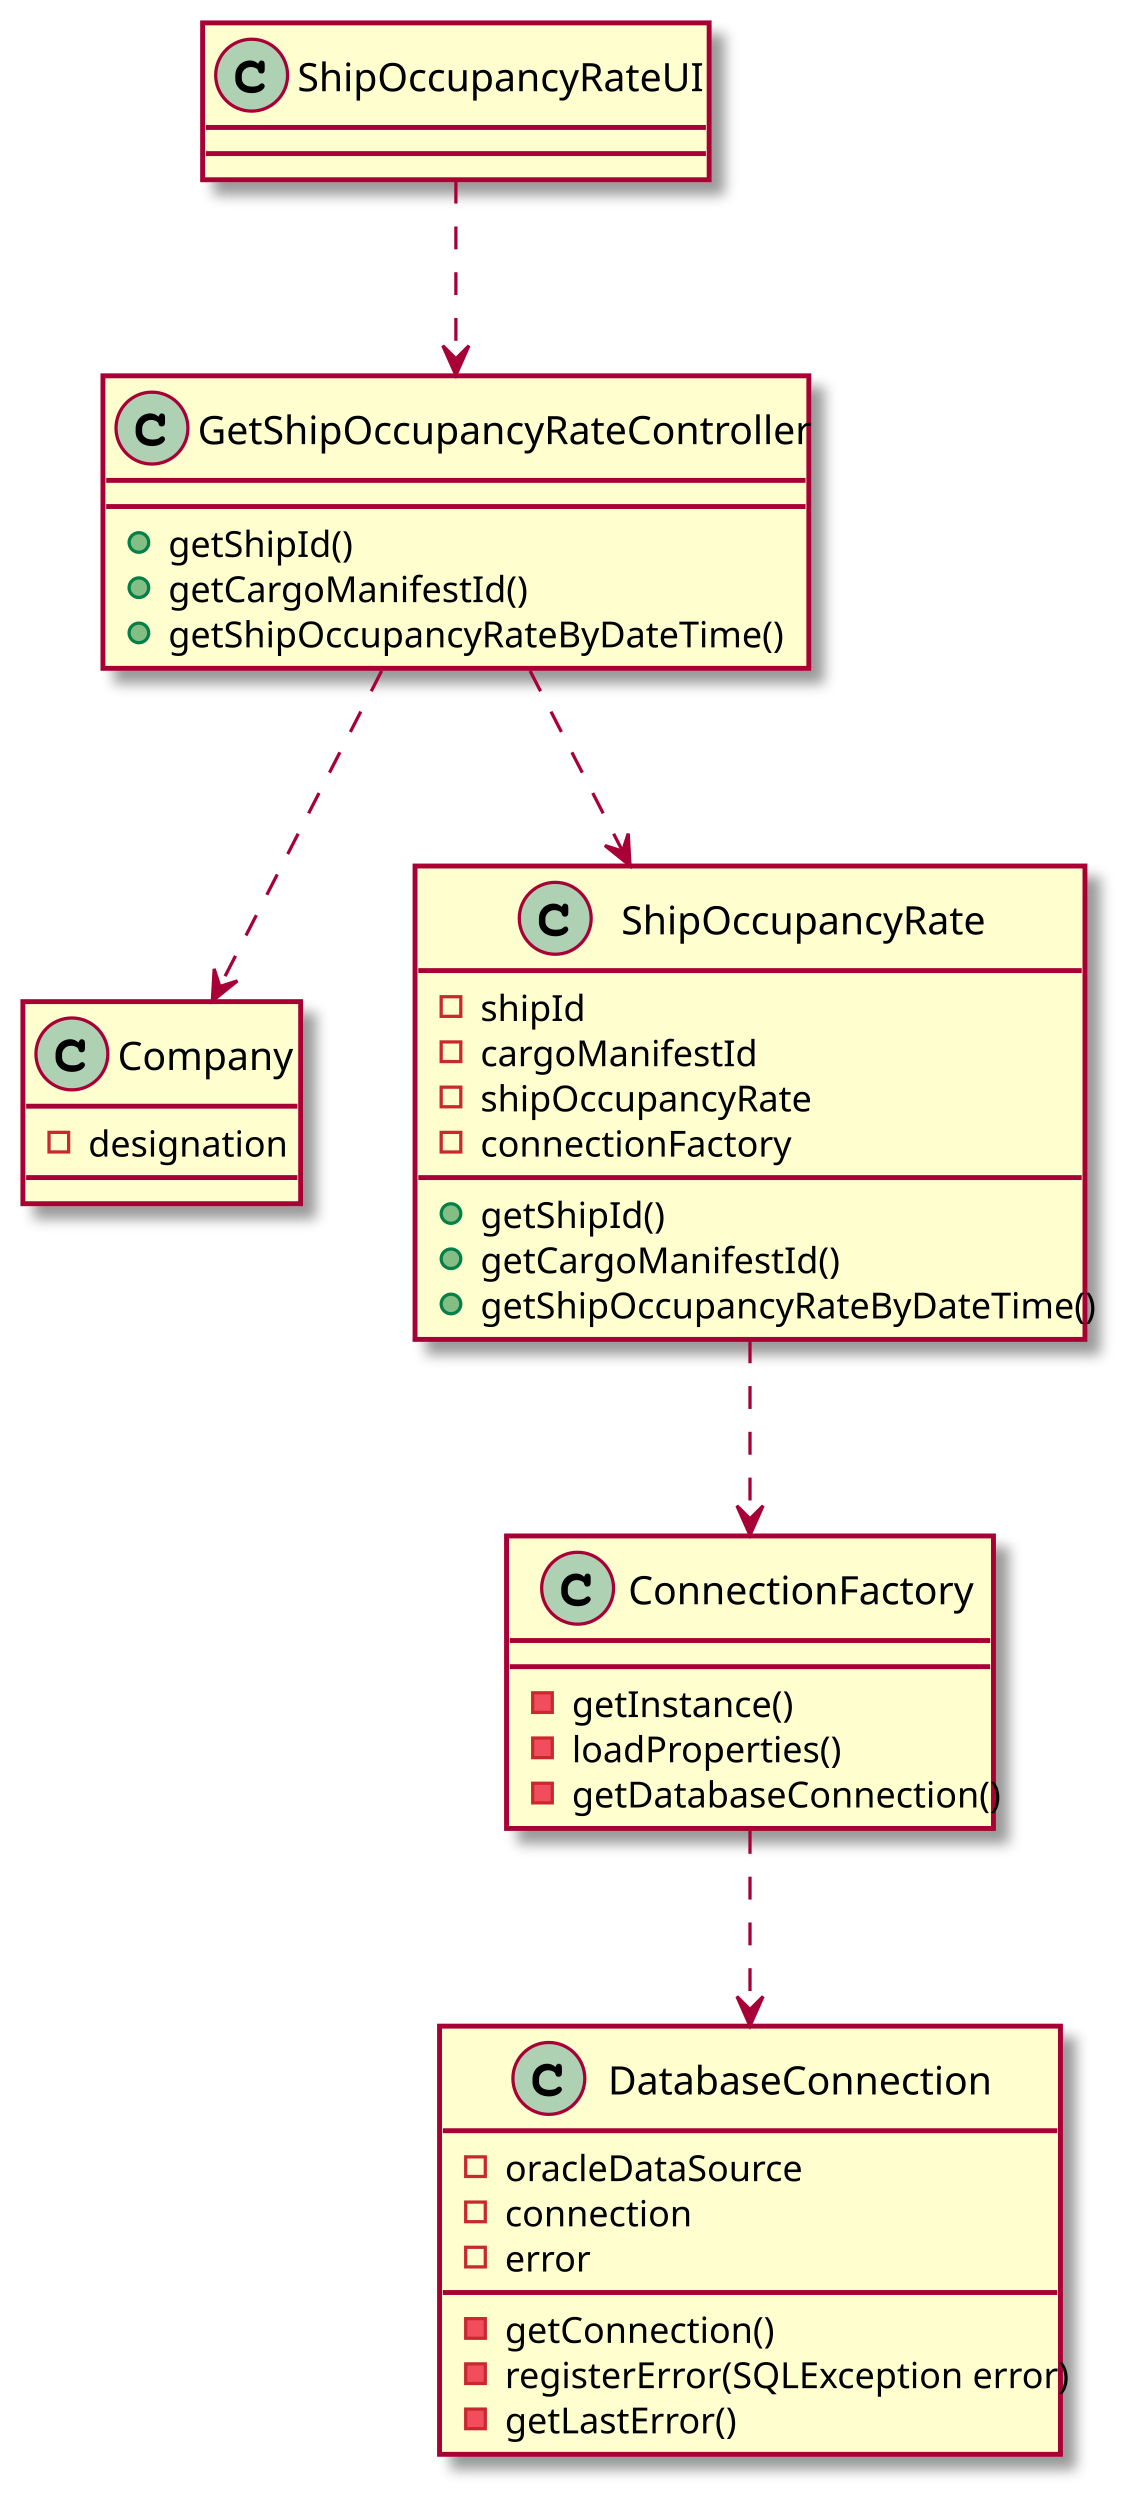
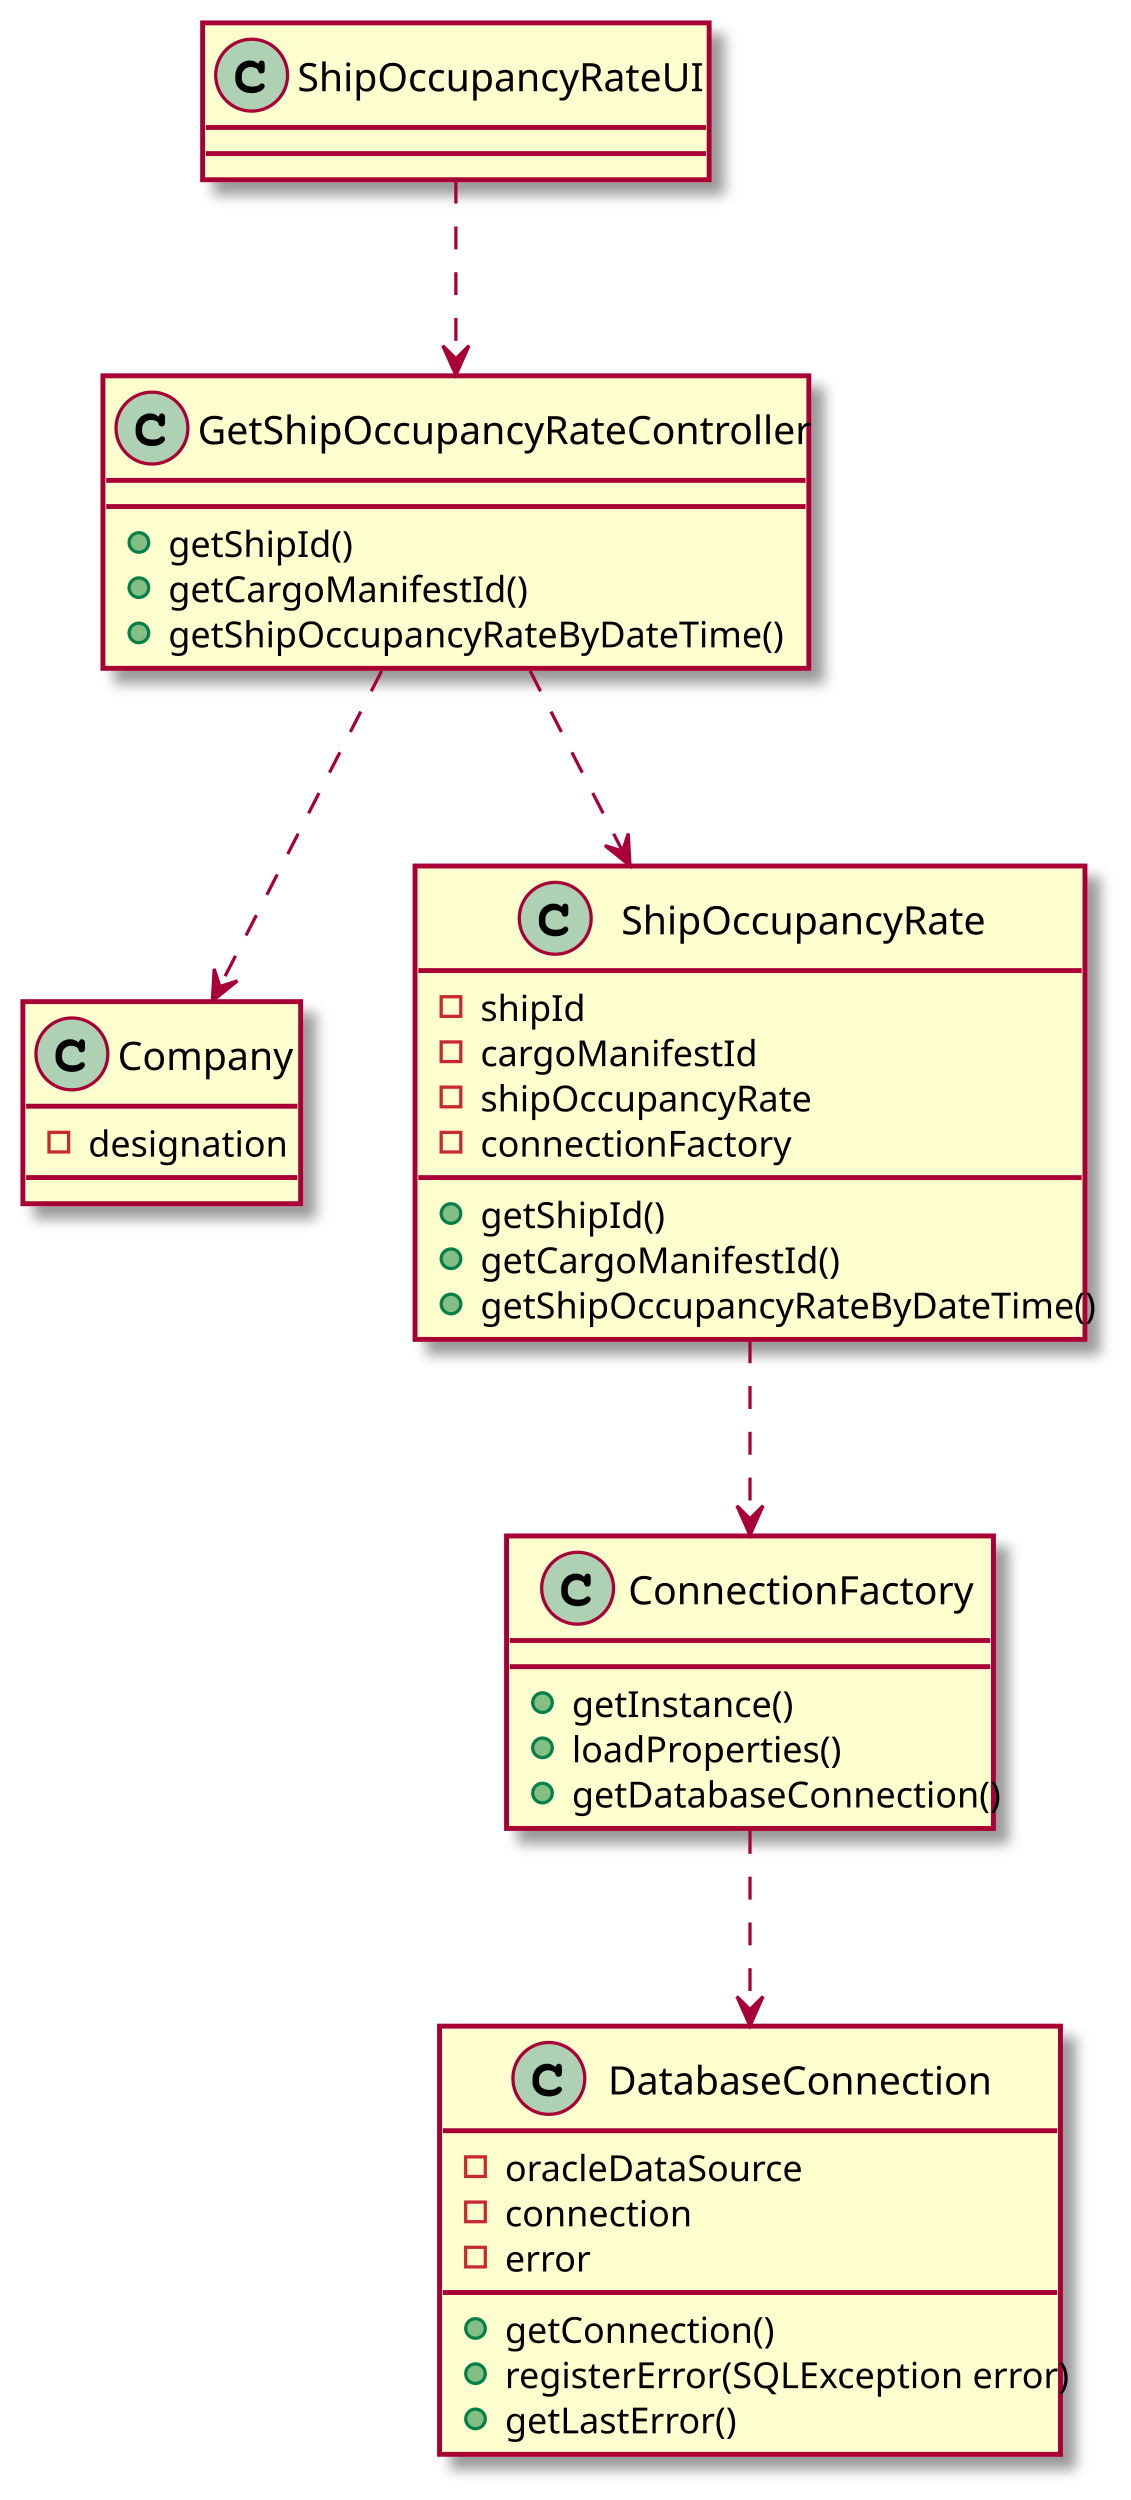
<svg xmlns="http://www.w3.org/2000/svg" contentScriptType="application/ecmascript" contentStyleType="text/css" height="765px" preserveAspectRatio="none" style="width:346px;height:765px;background:#FFFFFF;" version="1.1" viewBox="0 0 346 765" width="346px" zoomAndPan="magnify">
  <defs>
-     <filter height="300%" id="fy4xp2r3o2ek5" width="300%" x="-1" y="-1">
+     <filter height="300%" id="f16y1pxfsk0sol" width="300%" x="-1" y="-1">
      <feGaussianBlur result="blurOut" stdDeviation="2.0" />
      <feColorMatrix in="blurOut" result="blurOut2" type="matrix" values="0 0 0 0 0 0 0 0 0 0 0 0 0 0 0 0 0 0 .4 0" />
      <feOffset dx="4.0" dy="4.0" in="blurOut2" result="blurOut3" />
      <feBlend in="SourceGraphic" in2="blurOut3" mode="normal" />
    </filter>
  </defs>
  <g>
-     <rect codeLine="3" fill="#FEFECE" filter="url(#fy4xp2r3o2ek5)" height="61.836" id="Company" style="stroke:#A80036;stroke-width:1.5;" width="85" x="7" y="306.5" />
+     <rect codeLine="3" fill="#FEFECE" filter="url(#f16y1pxfsk0sol)" height="61.836" id="Company" style="stroke:#A80036;stroke-width:1.5;" width="85" x="7" y="306.5" />
    <ellipse cx="22" cy="322.5" fill="#ADD1B2" rx="11" ry="11" style="stroke:#A80036;stroke-width:1.0;" />
    <path d="M24,319 Q24.203,318.5 24.438,318.25 Q24.672,318 24.938,318 Q25.406,318 25.703,318.281 Q26,318.562 26,319.219 L26,320.781 Q26,321.438 25.719,321.719 Q25.438,322 25,322 Q24.609,322 24.359,321.828 Q24.109,321.656 24,321.203 Q23.953,320.891 23.781,320.719 Q23.469,320.391 22.906,320.203 Q22.344,320 21.781,320 Q21.078,320 20.484,320.281 Q19.906,320.562 19.453,321.188 Q19,321.812 19,322.672 L19,323.594 Q19,324.625 19.844,325.312 Q20.688,326 22.188,326 Q23.078,326 23.703,325.797 Q24.062,325.688 24.469,325.328 Q24.734,325.125 24.875,325.062 Q25.016,325 25.188,325 Q25.516,325 25.75,325.266 Q26,325.516 26,325.875 Q26,326.219 25.656,326.625 Q25.156,327.219 24.359,327.547 Q23.312,328 22.031,328 Q20.531,328 19.328,327.406 Q18.359,326.938 17.672,325.922 Q17,324.906 17,323.703 L17,322.609 Q17,321.359 17.594,320.266 Q18.203,319.172 19.25,318.594 Q20.312,318 21.5,318 Q22.219,318 22.844,318.25 Q23.469,318.5 24,319 Z " fill="#000000" />
    <text fill="#000000" font-family="sans-serif" font-size="12" lengthAdjust="spacing" textLength="53" x="36" y="327.41">Company</text>
    <line style="stroke:#A80036;stroke-width:1.5;" x1="8" x2="91" y1="338.5" y2="338.5" />
    <rect fill="none" height="6" style="stroke:#C82930;stroke-width:1.0;" width="6" x="15" y="346.5" />
    <text fill="#000000" font-family="sans-serif" font-size="11" lengthAdjust="spacing" textLength="55" x="27" y="353.919">designation</text>
    <line style="stroke:#A80036;stroke-width:1.5;" x1="8" x2="91" y1="360.336" y2="360.336" />
-     <rect codeLine="7" fill="#FEFECE" filter="url(#fy4xp2r3o2ek5)" height="48" id="ShipOccupancyRateUI" style="stroke:#A80036;stroke-width:1.5;" width="155" x="62" y="7" />
+     <rect codeLine="7" fill="#FEFECE" filter="url(#f16y1pxfsk0sol)" height="48" id="ShipOccupancyRateUI" style="stroke:#A80036;stroke-width:1.5;" width="155" x="62" y="7" />
    <ellipse cx="77" cy="23" fill="#ADD1B2" rx="11" ry="11" style="stroke:#A80036;stroke-width:1.0;" />
    <path d="M79,19.5 Q79.203,19 79.438,18.75 Q79.672,18.5 79.938,18.5 Q80.406,18.5 80.703,18.781 Q81,19.062 81,19.719 L81,21.281 Q81,21.938 80.719,22.219 Q80.438,22.5 80,22.5 Q79.609,22.5 79.359,22.328 Q79.109,22.156 79,21.703 Q78.953,21.391 78.781,21.219 Q78.469,20.891 77.906,20.703 Q77.344,20.5 76.781,20.5 Q76.078,20.5 75.484,20.781 Q74.906,21.062 74.453,21.688 Q74,22.312 74,23.172 L74,24.094 Q74,25.125 74.844,25.812 Q75.688,26.5 77.188,26.5 Q78.078,26.5 78.703,26.297 Q79.062,26.188 79.469,25.828 Q79.734,25.625 79.875,25.562 Q80.016,25.5 80.188,25.5 Q80.516,25.5 80.75,25.766 Q81,26.016 81,26.375 Q81,26.719 80.656,27.125 Q80.156,27.719 79.359,28.047 Q78.312,28.5 77.031,28.5 Q75.531,28.5 74.328,27.906 Q73.359,27.438 72.672,26.422 Q72,25.406 72,24.203 L72,23.109 Q72,21.859 72.594,20.766 Q73.203,19.672 74.25,19.094 Q75.312,18.5 76.5,18.5 Q77.219,18.5 77.844,18.75 Q78.469,19 79,19.5 Z " fill="#000000" />
    <text fill="#000000" font-family="sans-serif" font-size="12" lengthAdjust="spacing" textLength="123" x="91" y="27.91">ShipOccupancyRateUI</text>
    <line style="stroke:#A80036;stroke-width:1.5;" x1="63" x2="216" y1="39" y2="39" />
    <line style="stroke:#A80036;stroke-width:1.5;" x1="63" x2="216" y1="47" y2="47" />
-     <rect codeLine="10" fill="#FEFECE" filter="url(#fy4xp2r3o2ek5)" height="89.508" id="GetShipOccupancyRateController" style="stroke:#A80036;stroke-width:1.5;" width="216" x="31.5" y="115" />
+     <rect codeLine="10" fill="#FEFECE" filter="url(#f16y1pxfsk0sol)" height="89.508" id="GetShipOccupancyRateController" style="stroke:#A80036;stroke-width:1.5;" width="216" x="31.5" y="115" />
    <ellipse cx="46.5" cy="131" fill="#ADD1B2" rx="11" ry="11" style="stroke:#A80036;stroke-width:1.0;" />
    <path d="M48.5,127.5 Q48.703,127 48.938,126.75 Q49.172,126.5 49.438,126.5 Q49.906,126.5 50.203,126.781 Q50.5,127.062 50.5,127.719 L50.5,129.281 Q50.5,129.938 50.219,130.219 Q49.938,130.5 49.5,130.5 Q49.109,130.5 48.859,130.328 Q48.609,130.156 48.5,129.703 Q48.453,129.391 48.281,129.219 Q47.969,128.891 47.406,128.703 Q46.844,128.5 46.281,128.5 Q45.578,128.5 44.984,128.781 Q44.406,129.062 43.953,129.688 Q43.5,130.312 43.5,131.172 L43.5,132.094 Q43.5,133.125 44.344,133.812 Q45.188,134.5 46.688,134.5 Q47.578,134.5 48.203,134.297 Q48.562,134.188 48.969,133.828 Q49.234,133.625 49.375,133.562 Q49.516,133.5 49.688,133.5 Q50.016,133.5 50.25,133.766 Q50.5,134.016 50.5,134.375 Q50.5,134.719 50.156,135.125 Q49.656,135.719 48.859,136.047 Q47.812,136.5 46.531,136.5 Q45.031,136.5 43.828,135.906 Q42.859,135.438 42.172,134.422 Q41.5,133.406 41.5,132.203 L41.5,131.109 Q41.5,129.859 42.094,128.766 Q42.703,127.672 43.75,127.094 Q44.812,126.5 46,126.5 Q46.719,126.5 47.344,126.75 Q47.969,127 48.5,127.5 Z " fill="#000000" />
    <text fill="#000000" font-family="sans-serif" font-size="12" lengthAdjust="spacing" textLength="184" x="60.5" y="135.91">GetShipOccupancyRateController</text>
    <line style="stroke:#A80036;stroke-width:1.5;" x1="32.5" x2="246.5" y1="147" y2="147" />
    <line style="stroke:#A80036;stroke-width:1.5;" x1="32.5" x2="246.5" y1="155" y2="155" />
    <ellipse cx="42.5" cy="166" fill="#84BE84" rx="3" ry="3" style="stroke:#038048;stroke-width:1.0;" />
    <text fill="#000000" font-family="sans-serif" font-size="11" lengthAdjust="spacing" textLength="52" x="51.5" y="170.419">getShipId()</text>
    <ellipse cx="42.5" cy="179.836" fill="#84BE84" rx="3" ry="3" style="stroke:#038048;stroke-width:1.0;" />
    <text fill="#000000" font-family="sans-serif" font-size="11" lengthAdjust="spacing" textLength="101" x="51.5" y="184.255">getCargoManifestId()</text>
    <ellipse cx="42.5" cy="193.672" fill="#84BE84" rx="3" ry="3" style="stroke:#038048;stroke-width:1.0;" />
    <text fill="#000000" font-family="sans-serif" font-size="11" lengthAdjust="spacing" textLength="179" x="51.5" y="198.091">getShipOccupancyRateByDateTime()</text>
-     <rect codeLine="16" fill="#FEFECE" filter="url(#fy4xp2r3o2ek5)" height="144.852" id="ShipOccupancyRate" style="stroke:#A80036;stroke-width:1.5;" width="205" x="127" y="265" />
+     <rect codeLine="16" fill="#FEFECE" filter="url(#f16y1pxfsk0sol)" height="144.852" id="ShipOccupancyRate" style="stroke:#A80036;stroke-width:1.5;" width="205" x="127" y="265" />
    <ellipse cx="169.9" cy="281" fill="#ADD1B2" rx="11" ry="11" style="stroke:#A80036;stroke-width:1.0;" />
    <path d="M171.9,277.5 Q172.103,277 172.338,276.75 Q172.572,276.5 172.838,276.5 Q173.306,276.5 173.603,276.781 Q173.9,277.062 173.9,277.719 L173.9,279.281 Q173.9,279.938 173.619,280.219 Q173.338,280.5 172.9,280.5 Q172.509,280.5 172.259,280.328 Q172.009,280.156 171.9,279.703 Q171.853,279.391 171.681,279.219 Q171.369,278.891 170.806,278.703 Q170.244,278.5 169.681,278.5 Q168.978,278.5 168.384,278.781 Q167.806,279.062 167.353,279.688 Q166.9,280.312 166.9,281.172 L166.9,282.094 Q166.9,283.125 167.744,283.812 Q168.588,284.5 170.088,284.5 Q170.978,284.5 171.603,284.297 Q171.963,284.188 172.369,283.828 Q172.634,283.625 172.775,283.562 Q172.916,283.5 173.088,283.5 Q173.416,283.5 173.65,283.766 Q173.9,284.016 173.9,284.375 Q173.9,284.719 173.556,285.125 Q173.056,285.719 172.259,286.047 Q171.213,286.5 169.931,286.5 Q168.431,286.5 167.228,285.906 Q166.259,285.438 165.572,284.422 Q164.9,283.406 164.9,282.203 L164.9,281.109 Q164.9,279.859 165.494,278.766 Q166.103,277.672 167.15,277.094 Q168.213,276.5 169.4,276.5 Q170.119,276.5 170.744,276.75 Q171.369,277 171.9,277.5 Z " fill="#000000" />
    <text fill="#000000" font-family="sans-serif" font-size="12" lengthAdjust="spacing" textLength="111" x="190.1" y="285.91">ShipOccupancyRate</text>
    <line style="stroke:#A80036;stroke-width:1.5;" x1="128" x2="331" y1="297" y2="297" />
    <rect fill="none" height="6" style="stroke:#C82930;stroke-width:1.0;" width="6" x="135" y="305" />
    <text fill="#000000" font-family="sans-serif" font-size="11" lengthAdjust="spacing" textLength="28" x="147" y="312.419">shipId</text>
    <rect fill="none" height="6" style="stroke:#C82930;stroke-width:1.0;" width="6" x="135" y="318.836" />
    <text fill="#000000" font-family="sans-serif" font-size="11" lengthAdjust="spacing" textLength="77" x="147" y="326.255">cargoManifestId</text>
    <rect fill="none" height="6" style="stroke:#C82930;stroke-width:1.0;" width="6" x="135" y="332.672" />
    <text fill="#000000" font-family="sans-serif" font-size="11" lengthAdjust="spacing" textLength="98" x="147" y="340.091">shipOccupancyRate</text>
    <rect fill="none" height="6" style="stroke:#C82930;stroke-width:1.0;" width="6" x="135" y="346.508" />
    <text fill="#000000" font-family="sans-serif" font-size="11" lengthAdjust="spacing" textLength="90" x="147" y="353.927">connectionFactory</text>
    <line style="stroke:#A80036;stroke-width:1.5;" x1="128" x2="331" y1="360.344" y2="360.344" />
    <ellipse cx="138" cy="371.344" fill="#84BE84" rx="3" ry="3" style="stroke:#038048;stroke-width:1.0;" />
    <text fill="#000000" font-family="sans-serif" font-size="11" lengthAdjust="spacing" textLength="52" x="147" y="375.763">getShipId()</text>
    <ellipse cx="138" cy="385.18" fill="#84BE84" rx="3" ry="3" style="stroke:#038048;stroke-width:1.0;" />
    <text fill="#000000" font-family="sans-serif" font-size="11" lengthAdjust="spacing" textLength="101" x="147" y="389.599">getCargoManifestId()</text>
    <ellipse cx="138" cy="399.016" fill="#84BE84" rx="3" ry="3" style="stroke:#038048;stroke-width:1.0;" />
    <text fill="#000000" font-family="sans-serif" font-size="11" lengthAdjust="spacing" textLength="179" x="147" y="403.435">getShipOccupancyRateByDateTime()</text>
-     <rect codeLine="26" fill="#FEFECE" filter="url(#fy4xp2r3o2ek5)" height="89.508" id="ConnectionFactory" style="stroke:#A80036;stroke-width:1.5;" width="149" x="155" y="470" />
+     <rect codeLine="26" fill="#FEFECE" filter="url(#f16y1pxfsk0sol)" height="89.508" id="ConnectionFactory" style="stroke:#A80036;stroke-width:1.5;" width="149" x="155" y="470" />
    <ellipse cx="176.75" cy="486" fill="#ADD1B2" rx="11" ry="11" style="stroke:#A80036;stroke-width:1.0;" />
    <path d="M178.75,482.5 Q178.953,482 179.188,481.75 Q179.422,481.5 179.688,481.5 Q180.156,481.5 180.453,481.781 Q180.75,482.062 180.75,482.719 L180.75,484.281 Q180.75,484.938 180.469,485.219 Q180.188,485.5 179.75,485.5 Q179.359,485.5 179.109,485.328 Q178.859,485.156 178.75,484.703 Q178.703,484.391 178.531,484.219 Q178.219,483.891 177.656,483.703 Q177.094,483.5 176.531,483.5 Q175.828,483.5 175.234,483.781 Q174.656,484.062 174.203,484.688 Q173.75,485.312 173.75,486.172 L173.75,487.094 Q173.75,488.125 174.594,488.812 Q175.438,489.5 176.938,489.5 Q177.828,489.5 178.453,489.297 Q178.812,489.188 179.219,488.828 Q179.484,488.625 179.625,488.562 Q179.766,488.5 179.938,488.5 Q180.266,488.5 180.5,488.766 Q180.75,489.016 180.75,489.375 Q180.75,489.719 180.406,490.125 Q179.906,490.719 179.109,491.047 Q178.062,491.5 176.781,491.5 Q175.281,491.5 174.078,490.906 Q173.109,490.438 172.422,489.422 Q171.75,488.406 171.75,487.203 L171.75,486.109 Q171.75,484.859 172.344,483.766 Q172.953,482.672 174,482.094 Q175.062,481.5 176.25,481.5 Q176.969,481.5 177.594,481.75 Q178.219,482 178.75,482.5 Z " fill="#000000" />
    <text fill="#000000" font-family="sans-serif" font-size="12" lengthAdjust="spacing" textLength="102" x="192.25" y="490.91">ConnectionFactory</text>
    <line style="stroke:#A80036;stroke-width:1.5;" x1="156" x2="303" y1="502" y2="502" />
    <line style="stroke:#A80036;stroke-width:1.5;" x1="156" x2="303" y1="510" y2="510" />
-     <rect fill="#F24D5C" height="6" style="stroke:#C82930;stroke-width:1.0;" width="6" x="163" y="518" />
+     <ellipse cx="166" cy="521" fill="#84BE84" rx="3" ry="3" style="stroke:#038048;stroke-width:1.0;" />
    <text fill="#000000" font-family="sans-serif" font-size="11" lengthAdjust="spacing" textLength="64" x="175" y="525.419">getInstance()</text>
-     <rect fill="#F24D5C" height="6" style="stroke:#C82930;stroke-width:1.0;" width="6" x="163" y="531.836" />
+     <ellipse cx="166" cy="534.836" fill="#84BE84" rx="3" ry="3" style="stroke:#038048;stroke-width:1.0;" />
    <text fill="#000000" font-family="sans-serif" font-size="11" lengthAdjust="spacing" textLength="77" x="175" y="539.255">loadProperties()</text>
-     <rect fill="#F24D5C" height="6" style="stroke:#C82930;stroke-width:1.0;" width="6" x="163" y="545.672" />
+     <ellipse cx="166" cy="548.672" fill="#84BE84" rx="3" ry="3" style="stroke:#038048;stroke-width:1.0;" />
    <text fill="#000000" font-family="sans-serif" font-size="11" lengthAdjust="spacing" textLength="123" x="175" y="553.091">getDatabaseConnection()</text>
-     <rect codeLine="32" fill="#FEFECE" filter="url(#fy4xp2r3o2ek5)" height="131.016" id="DatabaseConnection" style="stroke:#A80036;stroke-width:1.5;" width="190" x="134.5" y="620" />
+     <rect codeLine="32" fill="#FEFECE" filter="url(#f16y1pxfsk0sol)" height="131.016" id="DatabaseConnection" style="stroke:#A80036;stroke-width:1.5;" width="190" x="134.5" y="620" />
    <ellipse cx="167.95" cy="636" fill="#ADD1B2" rx="11" ry="11" style="stroke:#A80036;stroke-width:1.0;" />
    <path d="M169.95,632.5 Q170.153,632 170.387,631.75 Q170.622,631.5 170.887,631.5 Q171.356,631.5 171.653,631.781 Q171.95,632.062 171.95,632.719 L171.95,634.281 Q171.95,634.938 171.669,635.219 Q171.387,635.5 170.95,635.5 Q170.559,635.5 170.309,635.328 Q170.059,635.156 169.95,634.703 Q169.903,634.391 169.731,634.219 Q169.419,633.891 168.856,633.703 Q168.294,633.5 167.731,633.5 Q167.028,633.5 166.434,633.781 Q165.856,634.062 165.403,634.688 Q164.95,635.312 164.95,636.172 L164.95,637.094 Q164.95,638.125 165.794,638.812 Q166.637,639.5 168.137,639.5 Q169.028,639.5 169.653,639.297 Q170.012,639.188 170.419,638.828 Q170.684,638.625 170.825,638.562 Q170.966,638.5 171.137,638.5 Q171.466,638.5 171.7,638.766 Q171.95,639.016 171.95,639.375 Q171.95,639.719 171.606,640.125 Q171.106,640.719 170.309,641.047 Q169.262,641.5 167.981,641.5 Q166.481,641.5 165.278,640.906 Q164.309,640.438 163.622,639.422 Q162.95,638.406 162.95,637.203 L162.95,636.109 Q162.95,634.859 163.544,633.766 Q164.153,632.672 165.2,632.094 Q166.262,631.5 167.45,631.5 Q168.169,631.5 168.794,631.75 Q169.419,632 169.95,632.5 Z " fill="#000000" />
    <text fill="#000000" font-family="sans-serif" font-size="12" lengthAdjust="spacing" textLength="117" x="186.05" y="640.91">DatabaseConnection</text>
    <line style="stroke:#A80036;stroke-width:1.5;" x1="135.5" x2="323.5" y1="652" y2="652" />
    <rect fill="none" height="6" style="stroke:#C82930;stroke-width:1.0;" width="6" x="142.5" y="660" />
    <text fill="#000000" font-family="sans-serif" font-size="11" lengthAdjust="spacing" textLength="87" x="154.5" y="667.419">oracleDataSource</text>
    <rect fill="none" height="6" style="stroke:#C82930;stroke-width:1.0;" width="6" x="142.5" y="673.836" />
    <text fill="#000000" font-family="sans-serif" font-size="11" lengthAdjust="spacing" textLength="53" x="154.5" y="681.255">connection</text>
    <rect fill="none" height="6" style="stroke:#C82930;stroke-width:1.0;" width="6" x="142.5" y="687.672" />
    <text fill="#000000" font-family="sans-serif" font-size="11" lengthAdjust="spacing" textLength="24" x="154.5" y="695.091">error</text>
    <line style="stroke:#A80036;stroke-width:1.5;" x1="135.5" x2="323.5" y1="701.508" y2="701.508" />
-     <rect fill="#F24D5C" height="6" style="stroke:#C82930;stroke-width:1.0;" width="6" x="142.5" y="709.508" />
+     <ellipse cx="145.5" cy="712.508" fill="#84BE84" rx="3" ry="3" style="stroke:#038048;stroke-width:1.0;" />
    <text fill="#000000" font-family="sans-serif" font-size="11" lengthAdjust="spacing" textLength="77" x="154.5" y="716.927">getConnection()</text>
-     <rect fill="#F24D5C" height="6" style="stroke:#C82930;stroke-width:1.0;" width="6" x="142.5" y="723.344" />
+     <ellipse cx="145.5" cy="726.344" fill="#84BE84" rx="3" ry="3" style="stroke:#038048;stroke-width:1.0;" />
    <text fill="#000000" font-family="sans-serif" font-size="11" lengthAdjust="spacing" textLength="164" x="154.5" y="730.763">registerError(SQLException error)</text>
-     <rect fill="#F24D5C" height="6" style="stroke:#C82930;stroke-width:1.0;" width="6" x="142.5" y="737.18" />
+     <ellipse cx="145.5" cy="740.18" fill="#84BE84" rx="3" ry="3" style="stroke:#038048;stroke-width:1.0;" />
    <text fill="#000000" font-family="sans-serif" font-size="11" lengthAdjust="spacing" textLength="68" x="154.5" y="744.599">getLastError()</text>
    <path codeLine="41" d="M139.5,55.29 C139.5,70.48 139.5,90.88 139.5,109.56 " fill="none" id="ShipOccupancyRateUI-to-GetShipOccupancyRateController" style="stroke:#A80036;stroke-width:1.0;stroke-dasharray:7.0,7.0;" />
    <polygon fill="#A80036" points="139.5,114.78,143.5,105.78,139.5,109.78,135.5,105.78,139.5,114.78" style="stroke:#A80036;stroke-width:1.0;" />
    <path codeLine="42" d="M162.21,205.29 C170.76,221.95 180.74,241.41 190.35,260.16 " fill="none" id="GetShipOccupancyRateController-to-ShipOccupancyRate" style="stroke:#A80036;stroke-width:1.0;stroke-dasharray:7.0,7.0;" />
    <polygon fill="#A80036" points="192.79,264.91,192.23,255.077,190.503,260.464,185.116,258.737,192.79,264.91" style="stroke:#A80036;stroke-width:1.0;" />
    <path codeLine="43" d="M116.79,205.29 C101.48,235.14 81.57,273.97 67.38,301.63 " fill="none" id="GetShipOccupancyRateController-to-Company" style="stroke:#A80036;stroke-width:1.0;stroke-dasharray:7.0,7.0;" />
    <polygon fill="#A80036" points="64.98,306.31,72.654,300.137,67.267,301.864,65.54,296.477,64.98,306.31" style="stroke:#A80036;stroke-width:1.0;" />
    <path codeLine="44" d="M229.5,410.14 C229.5,428.43 229.5,447.69 229.5,464.6 " fill="none" id="ShipOccupancyRate-to-ConnectionFactory" style="stroke:#A80036;stroke-width:1.0;stroke-dasharray:7.0,7.0;" />
    <polygon fill="#A80036" points="229.5,469.76,233.5,460.76,229.5,464.76,225.5,460.76,229.5,469.76" style="stroke:#A80036;stroke-width:1.0;" />
    <path codeLine="45" d="M229.5,560.27 C229.5,576.94 229.5,596.32 229.5,614.75 " fill="none" id="ConnectionFactory-to-DatabaseConnection" style="stroke:#A80036;stroke-width:1.0;stroke-dasharray:7.0,7.0;" />
    <polygon fill="#A80036" points="229.5,619.92,233.5,610.92,229.5,614.92,225.5,610.92,229.5,619.92" style="stroke:#A80036;stroke-width:1.0;" />
  </g>
</svg>
